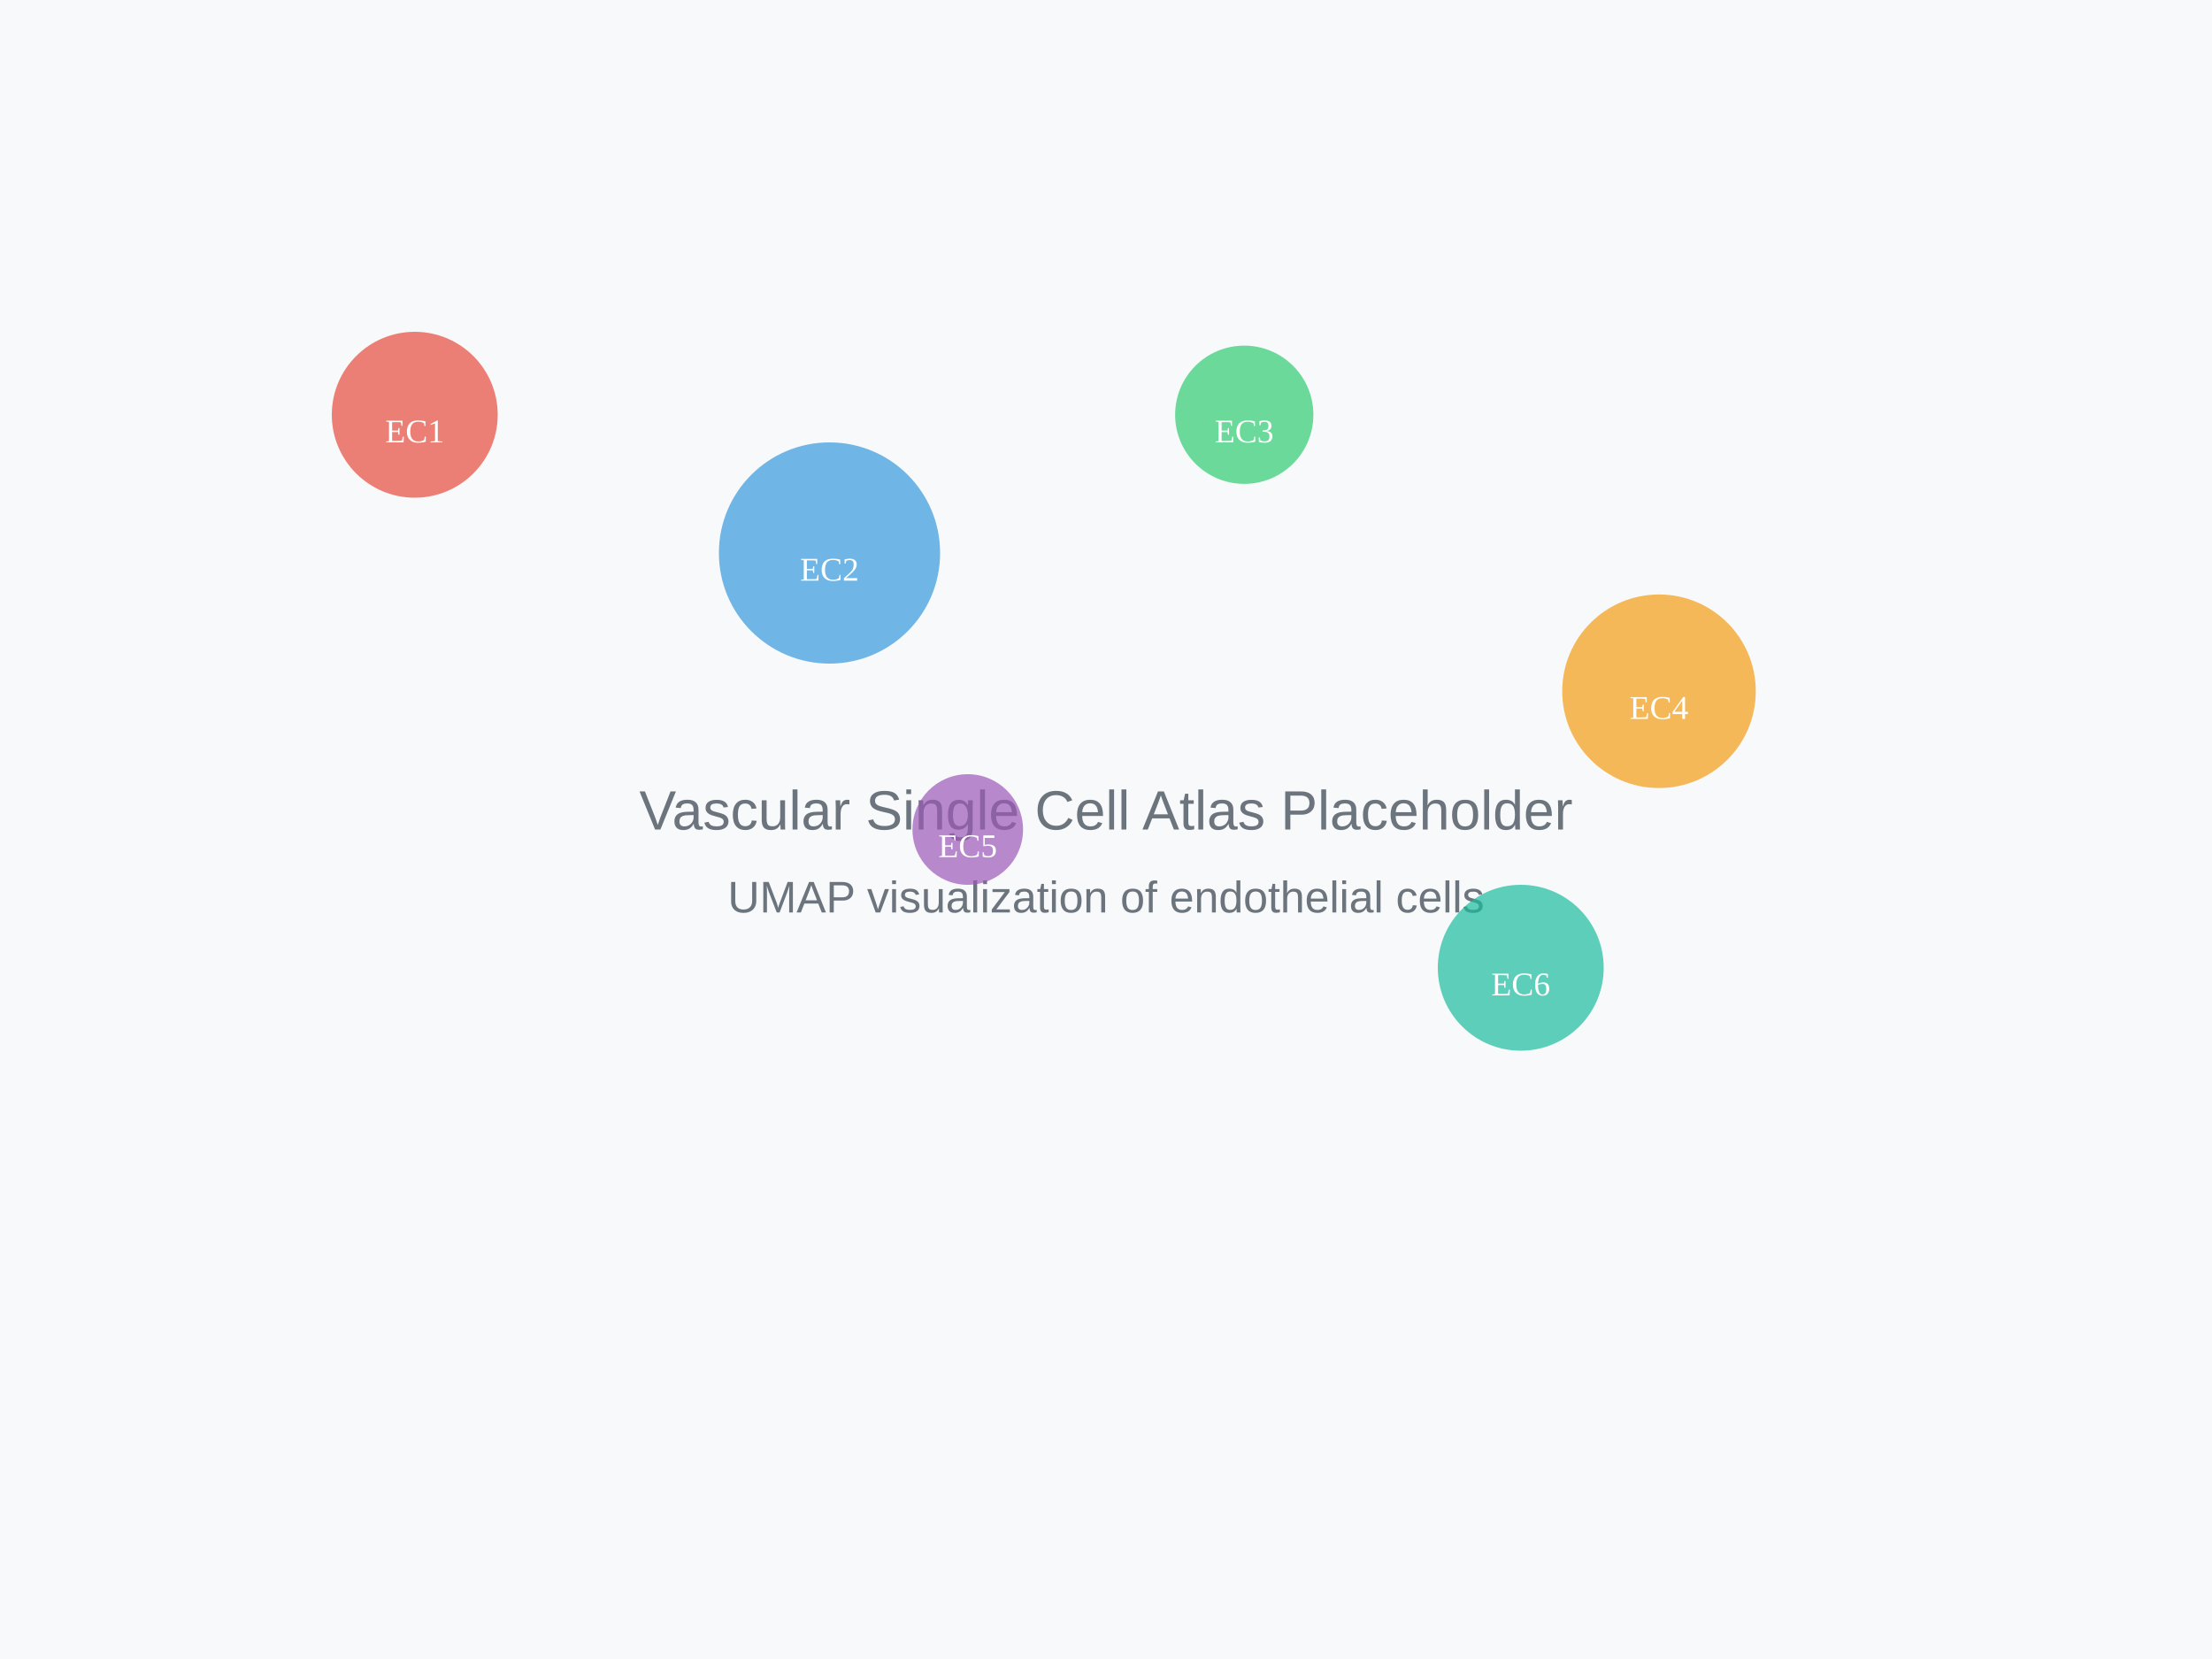
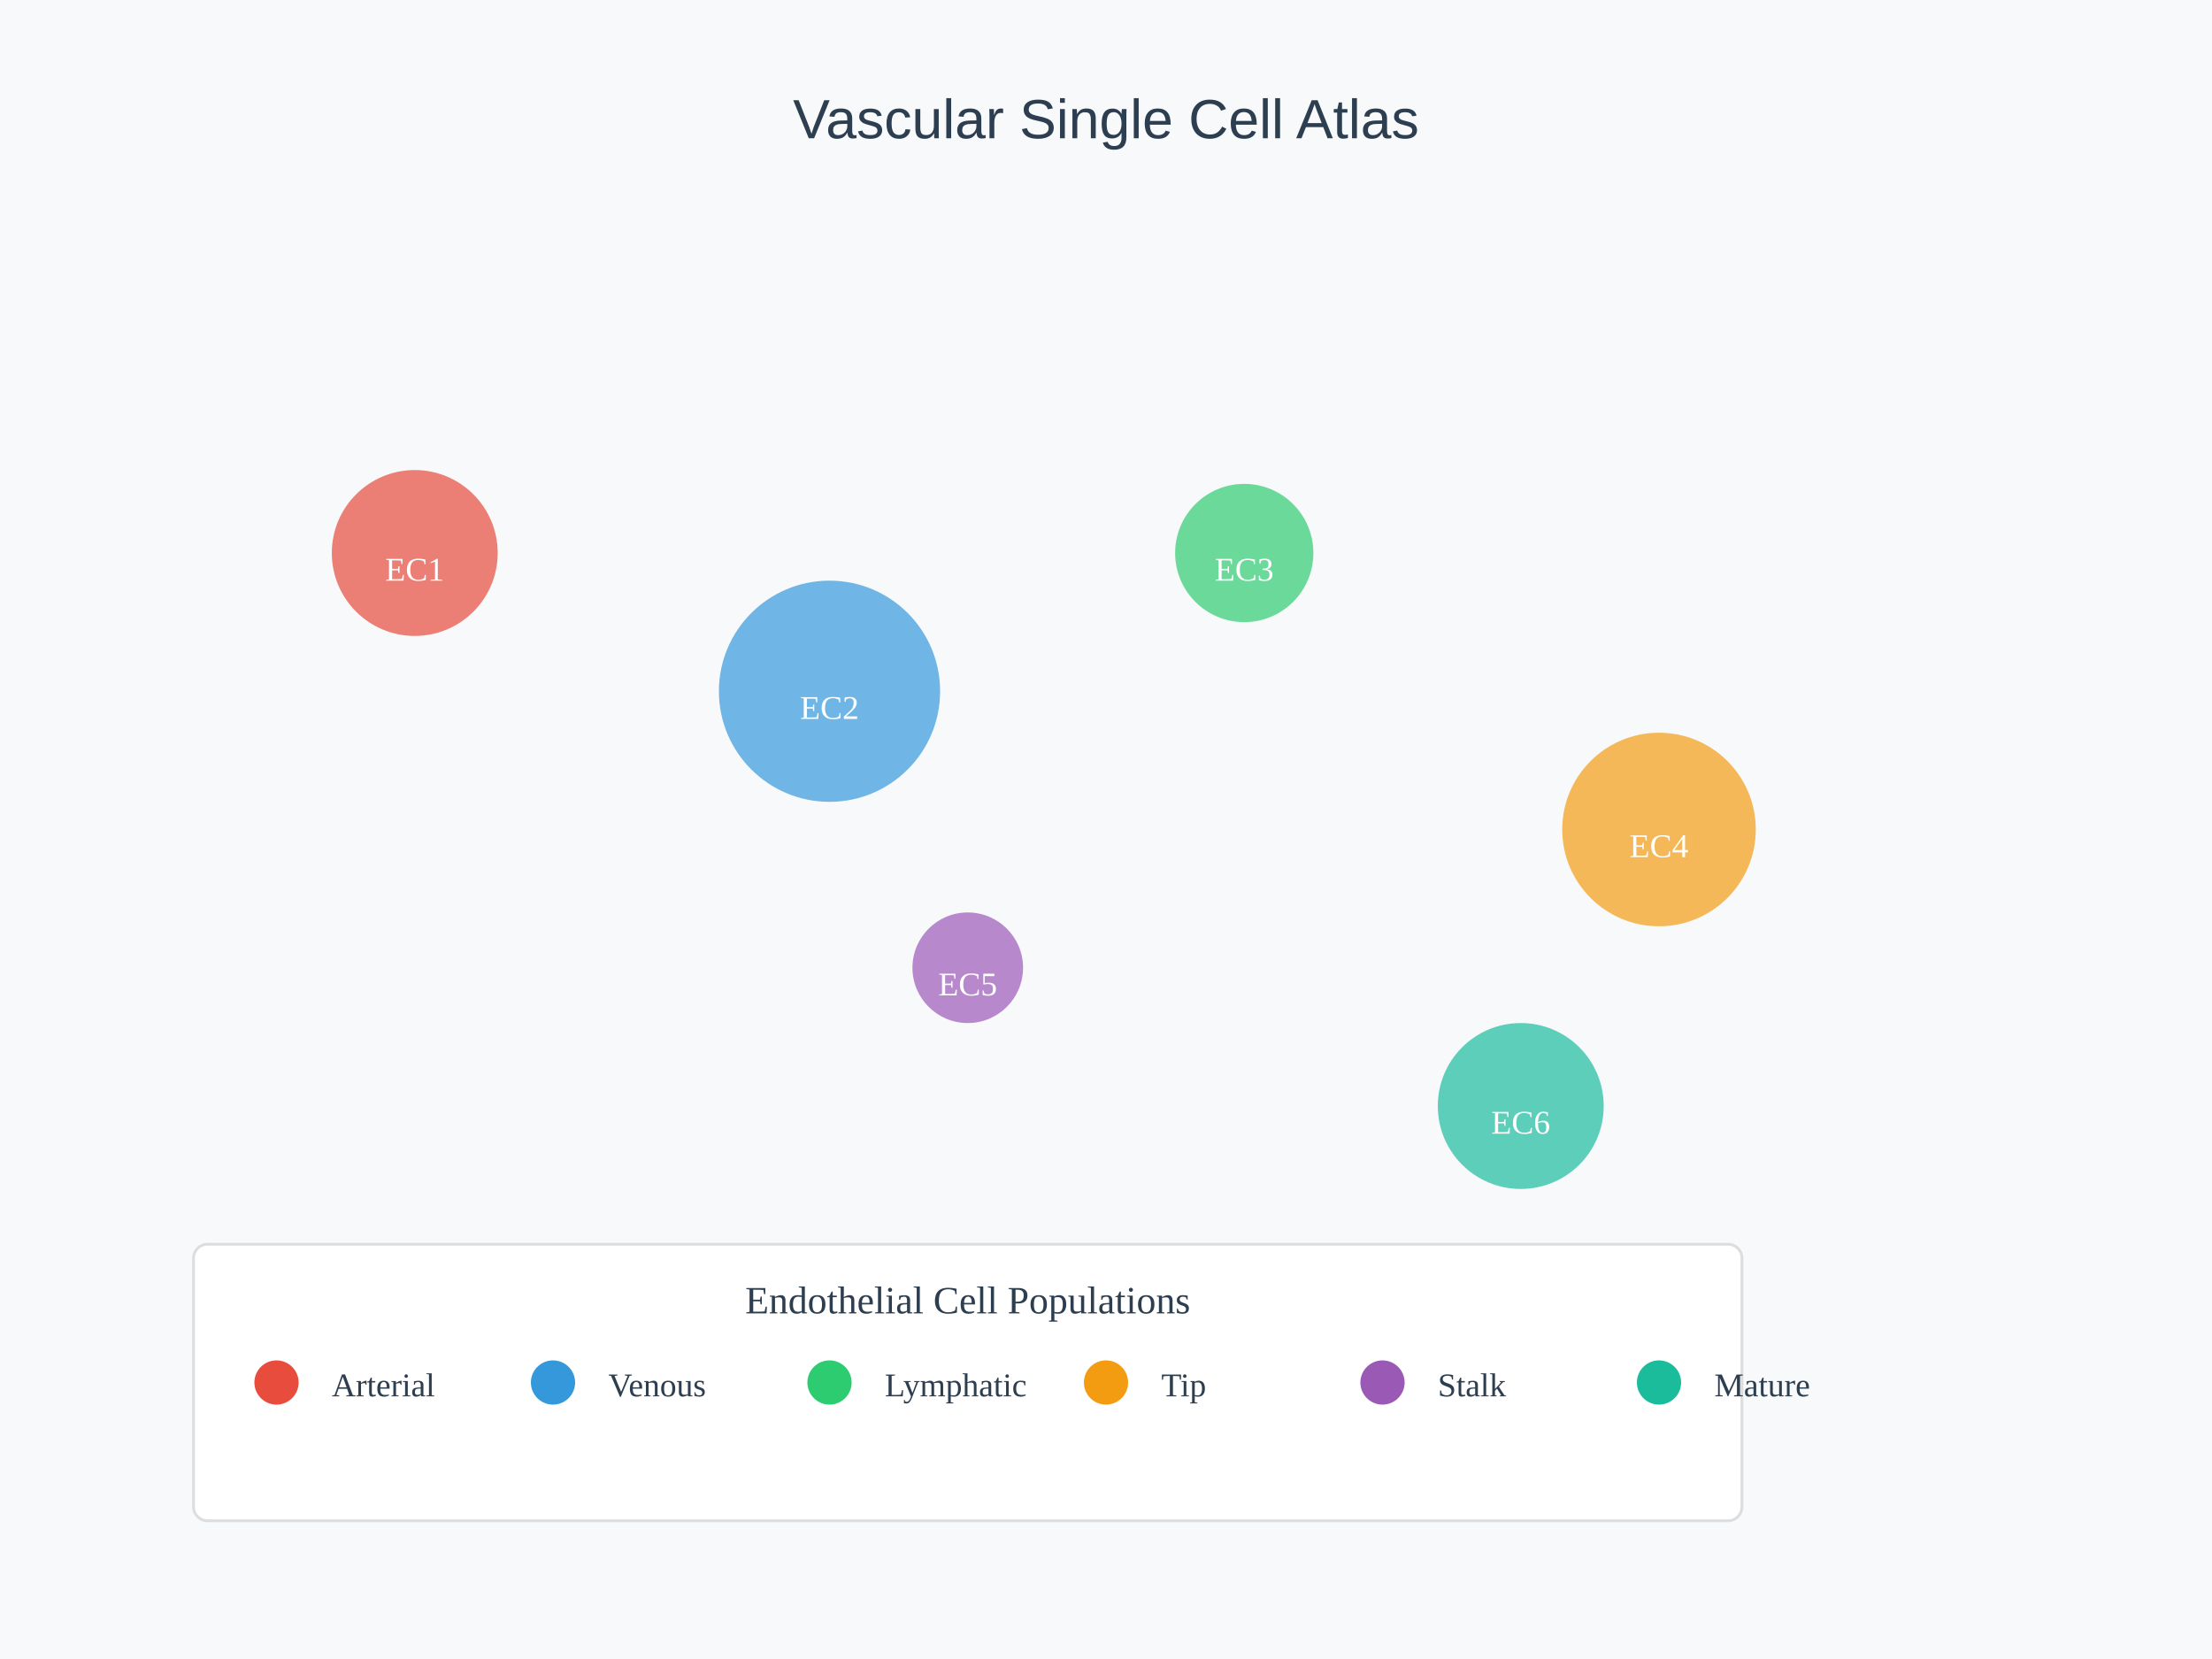
<svg xmlns="http://www.w3.org/2000/svg" width="800" height="600">
  <rect width="800" height="600" fill="#f8f9fa" />
-   <text x="400" y="300" text-anchor="middle" font-family="Arial, sans-serif" font-size="20" fill="#6c757d">
-     Vascular Single Cell Atlas Placeholder
-   </text>
-   <text x="400" y="330" text-anchor="middle" font-family="Arial, sans-serif" font-size="16" fill="#6c757d">
-     UMAP visualization of endothelial cells
-   </text>
-   <g transform="translate(50, 50)">
+   <text x="400" y="50" text-anchor="middle" font-family="Arial, sans-serif" font-size="20" fill="#2c3e50">Vascular Single Cell Atlas</text>
+   <g transform="translate(50, 100)">
    <circle cx="100" cy="100" r="30" fill="#e74c3c" opacity="0.7" />
    <circle cx="250" cy="150" r="40" fill="#3498db" opacity="0.7" />
    <circle cx="400" cy="100" r="25" fill="#2ecc71" opacity="0.7" />
    <circle cx="550" cy="200" r="35" fill="#f39c12" opacity="0.7" />
    <circle cx="300" cy="250" r="20" fill="#9b59b6" opacity="0.7" />
    <circle cx="500" cy="300" r="30" fill="#1abc9c" opacity="0.7" />
    <text x="100" y="110" text-anchor="middle" font-size="12" fill="white">EC1</text>
    <text x="250" y="160" text-anchor="middle" font-size="12" fill="white">EC2</text>
    <text x="400" y="110" text-anchor="middle" font-size="12" fill="white">EC3</text>
    <text x="550" y="210" text-anchor="middle" font-size="12" fill="white">EC4</text>
    <text x="300" y="260" text-anchor="middle" font-size="12" fill="white">EC5</text>
    <text x="500" y="310" text-anchor="middle" font-size="12" fill="white">EC6</text>
+     <rect x="20" y="350" width="560" height="100" fill="white" stroke="#ddd" rx="5" />
+     <text x="300" y="375" text-anchor="middle" font-size="14" fill="#2c3e50">Endothelial Cell Populations</text>
+     <circle cx="50" cy="400" r="8" fill="#e74c3c" />
+     <text x="70" y="405" font-size="12" fill="#2c3e50">Arterial</text>
+     <circle cx="150" cy="400" r="8" fill="#3498db" />
+     <text x="170" y="405" font-size="12" fill="#2c3e50">Venous</text>
+     <circle cx="250" cy="400" r="8" fill="#2ecc71" />
+     <text x="270" y="405" font-size="12" fill="#2c3e50">Lymphatic</text>
+     <circle cx="350" cy="400" r="8" fill="#f39c12" />
+     <text x="370" y="405" font-size="12" fill="#2c3e50">Tip</text>
+     <circle cx="450" cy="400" r="8" fill="#9b59b6" />
+     <text x="470" y="405" font-size="12" fill="#2c3e50">Stalk</text>
+     <circle cx="550" cy="400" r="8" fill="#1abc9c" />
+     <text x="570" y="405" font-size="12" fill="#2c3e50">Mature</text>
  </g>
</svg>
